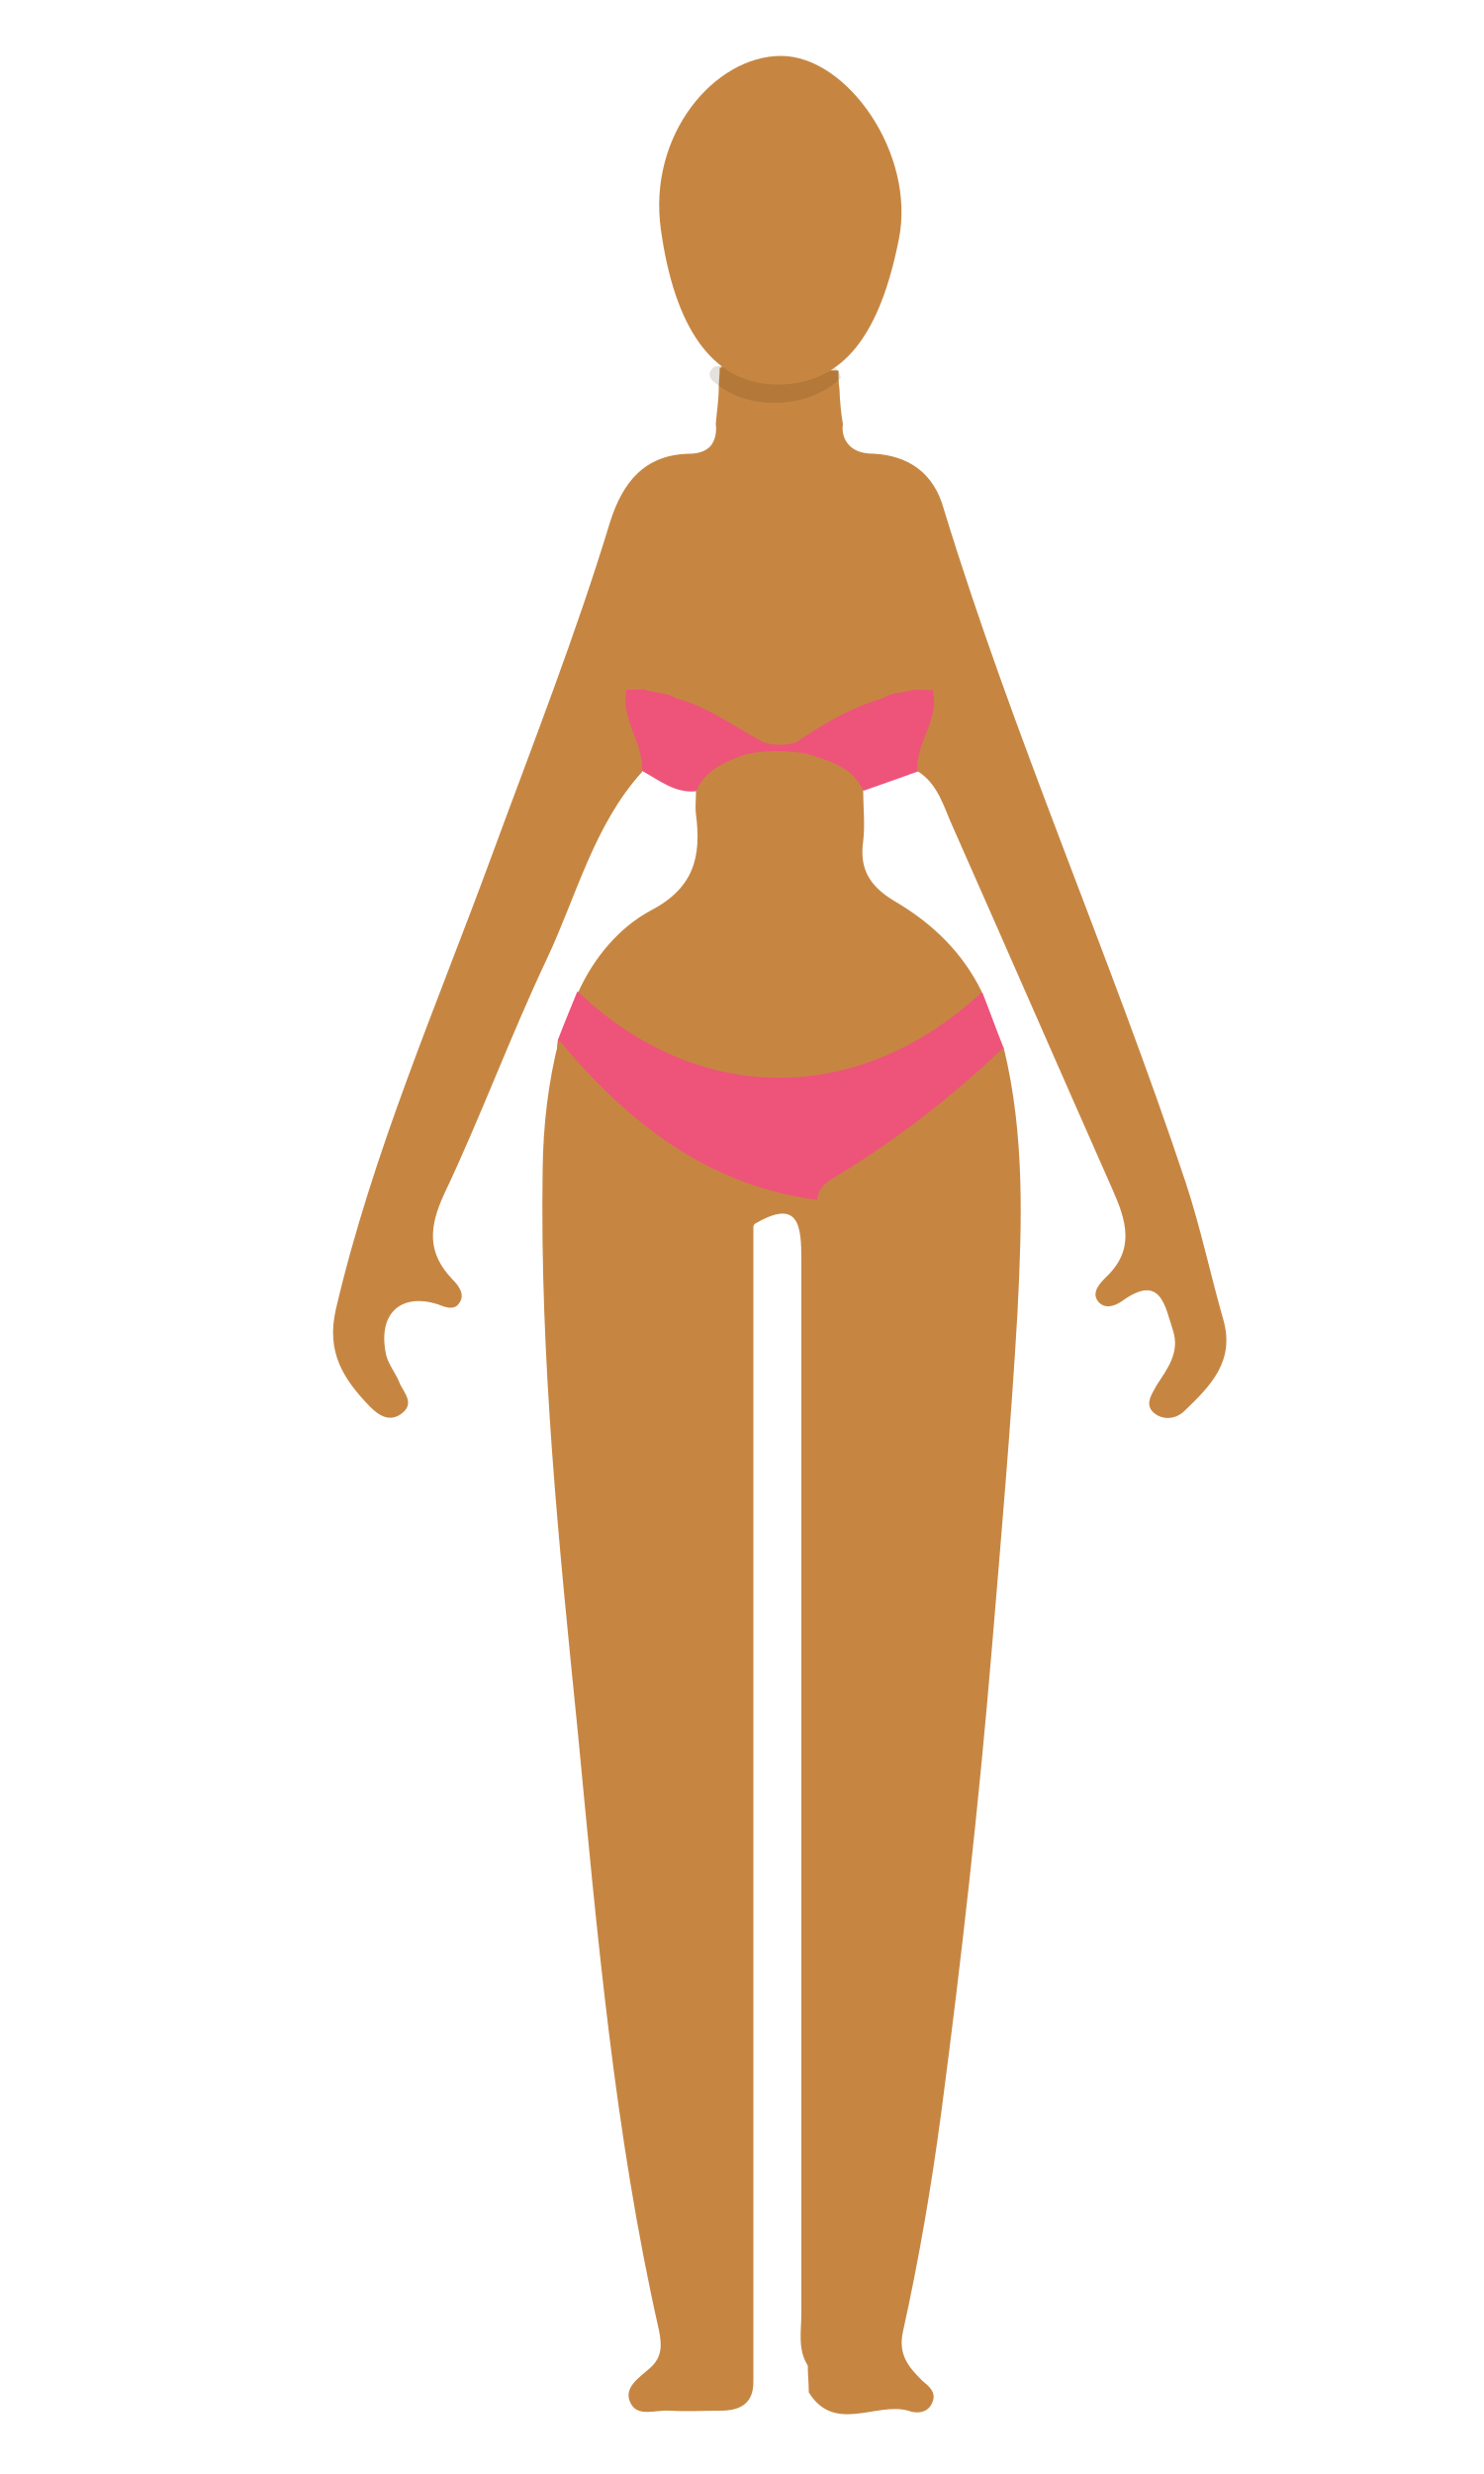
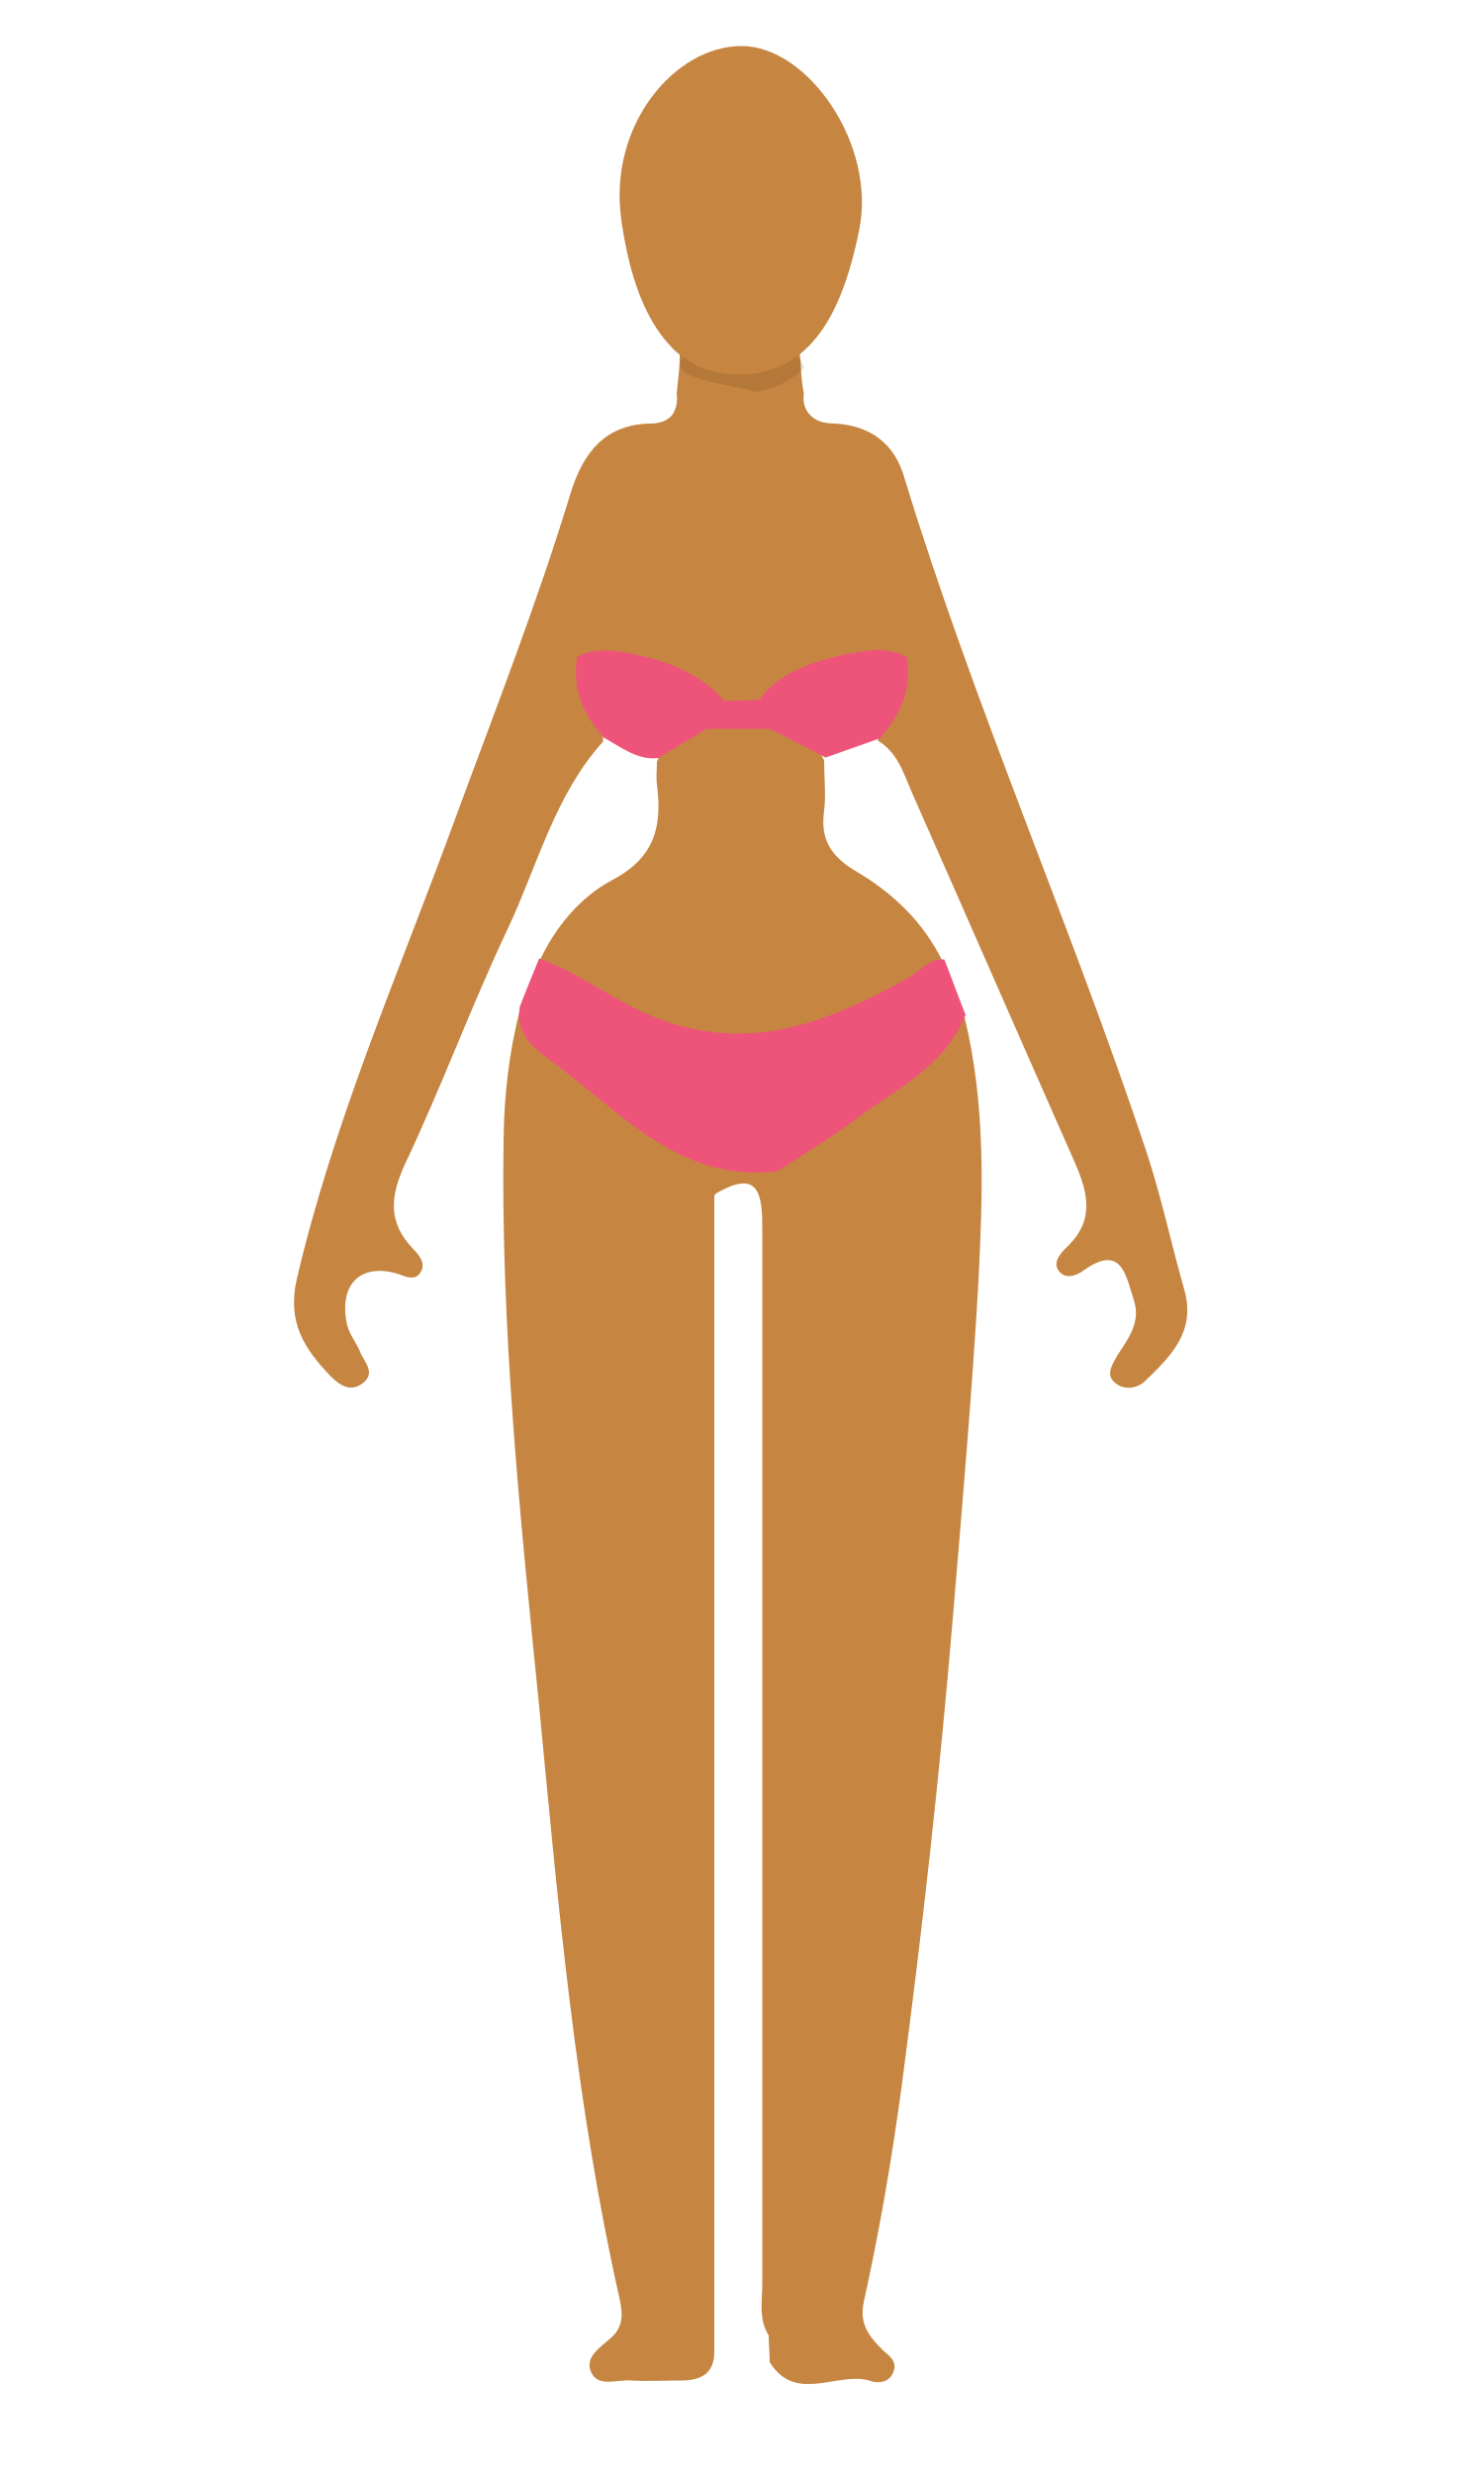
<svg xmlns="http://www.w3.org/2000/svg" version="1.1" id="Layer_1" x="0px" y="0px" viewBox="0 0 300 500" style="enable-background:new 0 0 300 500;" xml:space="preserve">
  <style type="text/css">
- 	.st0{fill:#EE537A;}
- 	.st1{fill:#C68642;}
- 	.st2{opacity:0.14;fill:#422200;enable-background:new    ;}
+ 	.st0{fill:#C68642;}
+ 	.st1{opacity:0.14;fill:#422200;enable-background:new    ;}
+ 	.st2{fill:#EE537A;}
</style>
-   <path id="path832" class="st0" d="M184.5,138.1c-2.1,0.1-4.3,0.6-6.4,0.9c-6.3,1.7-12.6,3.3-16.9,9.1l0,0c-2.3,0.2-4.5,0.2-6.9,0.2  l-0.1,0.1c-4.6-5.2-10.6-7.7-17-9.2c-4.3-0.9-8.6-1.9-12.8,0.2c-1.1,6.3,1.1,11.7,5.4,16.4c3.5,1.9,6.7,4.6,11,4.1  c3.2-2,6.5-3.9,9.7-5.9h12.8c3.9,1.9,7.6,3.9,11.3,5.8c3.7-1.3,7.4-2.6,11-3.9c4.1-4.6,6.5-10,5.4-16.4  C188.8,138.3,186.6,138,184.5,138.1L184.5,138.1z M116.7,200.4c-1.3,3.2-2.6,6.3-3.9,9.7c-1.1,6.5,4.1,9.3,8,12.3  c13.2,9.9,24.9,23.4,44.1,21c5.4-3.5,11-6.9,16.2-10.8c8.2-6,17.7-10.6,21.8-20.8c-1.5-3.7-2.8-7.4-4.3-11.2  c-3.2-0.2-4.8,2.4-7.3,3.7c-16.5,9.3-33.3,15.8-52.6,7.4C131,208.4,124.5,203.2,116.7,200.4z" />
  <g>
    <g>
-       <path id="path824" class="st1" d="M145.7,74.1l0.2,0.2c-0.1,0-0.3,0-0.4,0c0,1.5-0.2,2.8-0.2,4.1c0,2.4-0.4,4.8-0.6,7.3    c0.2,1.3,0,3.2-1.1,4.5c-1.1,1.1-2.6,1.5-4.3,1.5c-8.9,0.2-13.4,5.6-16,13.9c-6.9,22.7-15.6,44.8-23.8,67.1    c-11.2,30.5-24.2,60.2-31.6,91.9c-2,8.7,1.5,14.1,6.9,19.7c1.9,1.9,4.1,3.2,6.5,1.3c2.4-1.9,0.6-3.9-0.4-5.8    c-0.7-2-2.2-3.7-2.8-5.8c-1.9-8.4,2.8-12.8,10.4-10.4c1.5,0.6,3.3,1.3,4.3-0.2c1.3-1.7,0-3.5-1.3-4.8c-5.2-5.4-4.8-10.6-1.7-17.3    c7.4-15.6,13.4-32,20.8-47.6c6-12.8,9.5-27,19.2-37.7c0.4-5.8-4.3-10.4-3.2-16.4c0-0.1,0-0.1,0-0.2c1.2,0,2.4,0,3.5-0.1    c2,0.8,4.8,0.6,6.5,1.8c6.5,1.7,11.9,5.8,17.7,8.9c2.2,0.7,4.5,0.7,6.7,0c5.4-3.7,11.2-7.1,17.5-8.9c1.7-1.2,4.3-1.1,6.2-1.7    c1.3,0,2.6,0.1,3.9,0.1c0,0,0,0,0,0.1c1.3,6-3.5,10.6-3.2,16.2c4.3,2.6,5.4,7.4,7.3,11.5c10.8,24.4,21.4,48.7,32.2,73.1    c2.8,6.3,4.6,12.1-1.3,17.7c-1.1,1.1-3,3-1.7,4.8s3.5,1.1,5,0c7.8-5.6,8.6,1.1,10.2,5.9c1.5,4.5-1.1,7.8-3.3,11.2    c-1.1,2-2.6,4.1-0.2,5.8c1.9,1.3,4.3,0.9,5.9-0.7c5.2-5,10.2-10,7.8-18.4c-2.6-9.1-4.6-18.6-7.6-27.7    c-15.2-45.7-34.8-90-48.9-136.1c-2-7.3-7.1-10.8-14.1-11.2c-2.4,0-4.1-0.6-5.2-1.9s-1.3-2.8-1.1-4.1c-0.4-2.2-0.6-4.6-0.7-7.1    c-0.2-1.3-0.2-2.5-0.2-3.7 M156.8,151.8c-2,0-3.9,0.2-5.9,0.6c-4.3,1.5-8.4,3.2-10.2,7.6c0,1.5-0.2,3.2,0,4.6    c1.1,8.6-0.4,14.9-9.3,19.5c-6.1,3.3-11.3,9.3-14.5,16.4c24.4,23.1,56.7,23.1,81.6,0c-3.9-8-10-13.9-17.7-18.4    c-5-3-7.1-6.5-6.3-12.1c0.4-3.3,0-6.9,0-10.2c-2.2-5-7.2-6.1-11.9-7.6C160.7,152,158.7,151.8,156.8,151.8z M113,210.2    c-2.2,8.6-3.2,17.3-3.3,26.2c-0.6,38.1,3.3,75.9,7.1,113.6c3.9,40.5,7.4,81.1,16.4,120.9c0.6,3,0.7,5.4-1.7,7.6    c-2.2,2-5.8,4.1-3.9,7.4c1.5,2.6,5,1.1,7.8,1.3c3.3,0.2,6.9,0,10.2,0c3.9,0,6.7-1.3,6.7-5.8V247.8c0.1-0.1,0.1-0.2,0.2-0.4    c9.1-5.4,9.5,0.4,9.5,7.3v212.9c0,3.4-0.8,7.2,1.3,10.5v0.1c0,1.7,0.2,3.5,0.2,5.2c0,0,0,0,0-0.1c0,0.1,0,0.2,0,0.2    c5.2,8.4,13.6,1.9,20.1,3.7c1.5,0.6,3.9,0.6,4.8-1.5c1.1-2.2-0.7-3.5-2-4.6c-2.8-2.8-4.8-5.2-3.9-9.7c3.3-14.9,5.8-29.6,7.8-44.6    c4.1-31.1,7.6-62.3,10.2-93.5c1.9-22.7,3.9-45.6,5.2-68.2c0.9-17.9,1.5-35.7-2.8-53.4c-10.4,9.9-21.6,18.6-33.8,26    c-1.7,1-3.8,2.3-3.9,4.8C143,239.6,126.8,226.8,113,210.2z" />
+       <path id="path824" class="st0" d="M137.8,68l0.2,0.2c-0.1,0-0.3,0-0.4,0c0,1.5-0.2,2.8-0.2,4.1c0,2.4-0.4,4.8-0.6,7.3    c0.2,1.3,0,3.2-1.1,4.5c-1.1,1.1-2.6,1.5-4.3,1.5c-8.9,0.2-13.4,5.6-16,13.9c-6.9,22.7-15.6,44.8-23.8,67.1    c-11.2,30.5-24.2,60.2-31.6,91.9c-2,8.7,1.5,14.1,6.9,19.7c1.9,1.9,4.1,3.2,6.5,1.3c2.4-1.9,0.6-3.9-0.4-5.8    c-0.7-2-2.2-3.7-2.8-5.8c-1.9-8.4,2.8-12.8,10.4-10.4c1.5,0.6,3.3,1.3,4.3-0.2c1.3-1.7,0-3.5-1.3-4.8c-5.2-5.4-4.8-10.6-1.7-17.3    c7.4-15.6,13.4-32,20.8-47.6c6-12.8,9.5-27,19.2-37.7c0.4-5.8-4.3-10.4-3.2-16.4c0-0.1,0-0.1,0-0.2c1.2,0,2.4,0,3.5-0.1    c2,0.8,4.8,0.6,6.5,1.8c6.5,1.7,11.9,5.8,17.7,8.9c2.2,0.7,4.5,0.7,6.7,0c5.4-3.7,11.2-7.1,17.5-8.9c1.7-1.2,4.3-1.1,6.2-1.7    c1.3,0,2.6,0.1,3.9,0.1c0,0,0,0,0,0.1c1.3,6-3.5,10.6-3.2,16.2c4.3,2.6,5.4,7.4,7.3,11.5c10.8,24.4,21.4,48.7,32.2,73.1    c2.8,6.3,4.6,12.1-1.3,17.7c-1.1,1.1-3,3-1.7,4.8s3.5,1.1,5,0c7.8-5.6,8.6,1.1,10.2,5.9c1.5,4.5-1.1,7.8-3.3,11.2    c-1.1,2-2.6,4.1-0.2,5.8c1.9,1.3,4.3,0.9,5.9-0.7c5.2-5,10.2-10,7.8-18.4c-2.6-9.1-4.6-18.6-7.6-27.7    c-15.2-45.7-34.8-90-48.9-136.1c-2-7.3-7.1-10.8-14.1-11.2c-2.4,0-4.1-0.6-5.2-1.9s-1.3-2.8-1.1-4.1c-0.4-2.2-0.6-4.6-0.7-7.1    c-0.2-1.3-0.2-2.5-0.2-3.7 M148.9,145.7c-2,0-3.9,0.2-5.9,0.6c-4.3,1.5-8.4,3.2-10.2,7.6c0,1.5-0.2,3.2,0,4.6    c1.1,8.6-0.4,14.9-9.3,19.5c-6.1,3.3-11.3,9.3-14.5,16.4c24.4,23.1,56.7,23.1,81.6,0c-3.9-8-10-13.9-17.7-18.4    c-5-3-7.1-6.5-6.3-12.1c0.4-3.3,0-6.9,0-10.2c-2.2-5-7.2-6.1-11.9-7.6C152.8,145.9,150.8,145.7,148.9,145.7z M105.1,204.1    c-2.2,8.6-3.2,17.3-3.3,26.2c-0.6,38.1,3.3,75.9,7.1,113.6c3.9,40.5,7.4,81.1,16.4,120.9c0.6,3,0.7,5.4-1.7,7.6    c-2.2,2-5.8,4.1-3.9,7.4c1.5,2.6,5,1.1,7.8,1.3c3.3,0.2,6.9,0,10.2,0c3.9,0,6.7-1.3,6.7-5.8V241.7c0.1-0.1,0.1-0.2,0.2-0.4    c9.1-5.4,9.5,0.4,9.5,7.3v212.9c0,3.4-0.8,7.2,1.3,10.5v0.1c0,1.7,0.2,3.5,0.2,5.2c0,0,0,0,0-0.1c0,0.1,0,0.2,0,0.2    c5.2,8.4,13.6,1.9,20.1,3.7c1.5,0.6,3.9,0.6,4.8-1.5c1.1-2.2-0.7-3.5-2-4.6c-2.8-2.8-4.8-5.2-3.9-9.7c3.3-14.9,5.8-29.6,7.8-44.6    c4.1-31.1,7.6-62.3,10.2-93.5c1.9-22.7,3.9-45.6,5.2-68.2c0.9-17.9,1.5-35.7-2.8-53.4c-10.4,9.9-21.6,18.6-33.8,26    c-1.7,1-3.8,2.3-3.9,4.8C135.1,233.5,118.9,220.7,105.1,204.1z" />
    </g>
-     <path class="st2" d="M143.6,75.1c-0.3,0.7,0,1.4,0.5,1.9c3.4,2.9,7.4,4.4,12.3,4.4c5.5,0,10-1.7,13.6-5c-0.1-0.3-0.2-0.7-0.3-0.9   l0,0c-0.2-0.8-0.9-1.3-1.7-1.3L145.3,74C144.5,73.9,143.9,74.4,143.6,75.1L143.6,75.1z" />
+     <path class="st1" d="M135.7,69c-0.3,0.7,0,1.4,0.5,1.9c3.4,2.9,7.4,4.4,12.3,4.4c5.5,0,10-1.7,13.6-5c-0.1-0.3-0.2-0.7-0.3-0.9l0,0   c-0.2-0.8-0.9-1.3-1.7-1.3l-22.7-0.2C136.6,67.8,136,68.3,135.7,69L135.7,69z" />
  </g>
-   <path class="st1" d="M181.7,48.4c-3.8,19.1-11.1,29.3-24.5,29.3s-20.9-11.9-23.6-31.3c-2.7-19.2,10.9-35.1,24.3-35.1  S185.2,31.2,181.7,48.4z" />
+   <path id="path832" class="st2" d="M176.8,131.4c-2.1,0.1-4.3,0.6-6.4,0.9c-6.3,1.7-12.6,3.3-16.9,9.1l0,0c-2.3,0.2-4.5,0.2-6.9,0.2  l-0.1,0.1c-4.6-5.2-10.6-7.7-17-9.2c-4.3-0.9-8.6-1.9-12.8,0.2c-1.1,6.3,1.1,11.7,5.4,16.4c3.5,1.9,6.7,4.6,11,4.1  c3.2-2,6.5-3.9,9.7-5.9h12.8c3.9,1.9,7.6,3.9,11.3,5.8c3.7-1.3,7.4-2.6,11-3.9c4.1-4.6,6.5-10,5.4-16.4  C181.1,131.6,178.9,131.3,176.8,131.4L176.8,131.4z M109,193.7c-1.3,3.2-2.6,6.3-3.9,9.7c-1.1,6.5,4.1,9.3,8,12.3  c13.2,9.9,24.9,23.4,44.1,21c5.4-3.5,11-6.9,16.2-10.8c8.2-6,17.7-10.6,21.8-20.8c-1.5-3.7-2.8-7.4-4.3-11.2  c-3.2-0.2-4.8,2.4-7.3,3.7c-16.5,9.3-33.3,15.8-52.6,7.4C123.3,201.7,116.8,196.5,109,193.7z" />
+   <path class="st1" d="M137.6,73.1c-0.3,0.7,0,1.4,0.5,1.9c3.2,2.9,22,4.4,11.6,4.4c5.2,0,9.4-1.7,12.8-5c-0.1-0.3-0.2-0.7-0.3-0.9  l0,0c-0.2-0.8-0.9-1.3-1.6-1.3L139.2,72C138.4,71.9,137.9,72.4,137.6,73.1L137.6,73.1z" />
+   <path class="st0" d="M173.7,46.4c-3.8,19.1-11.1,29.3-24.5,29.3s-20.9-11.9-23.6-31.3c-2.7-19.2,10.9-35.1,24.3-35.1  S177.2,29.2,173.7,46.4z" />
</svg>
